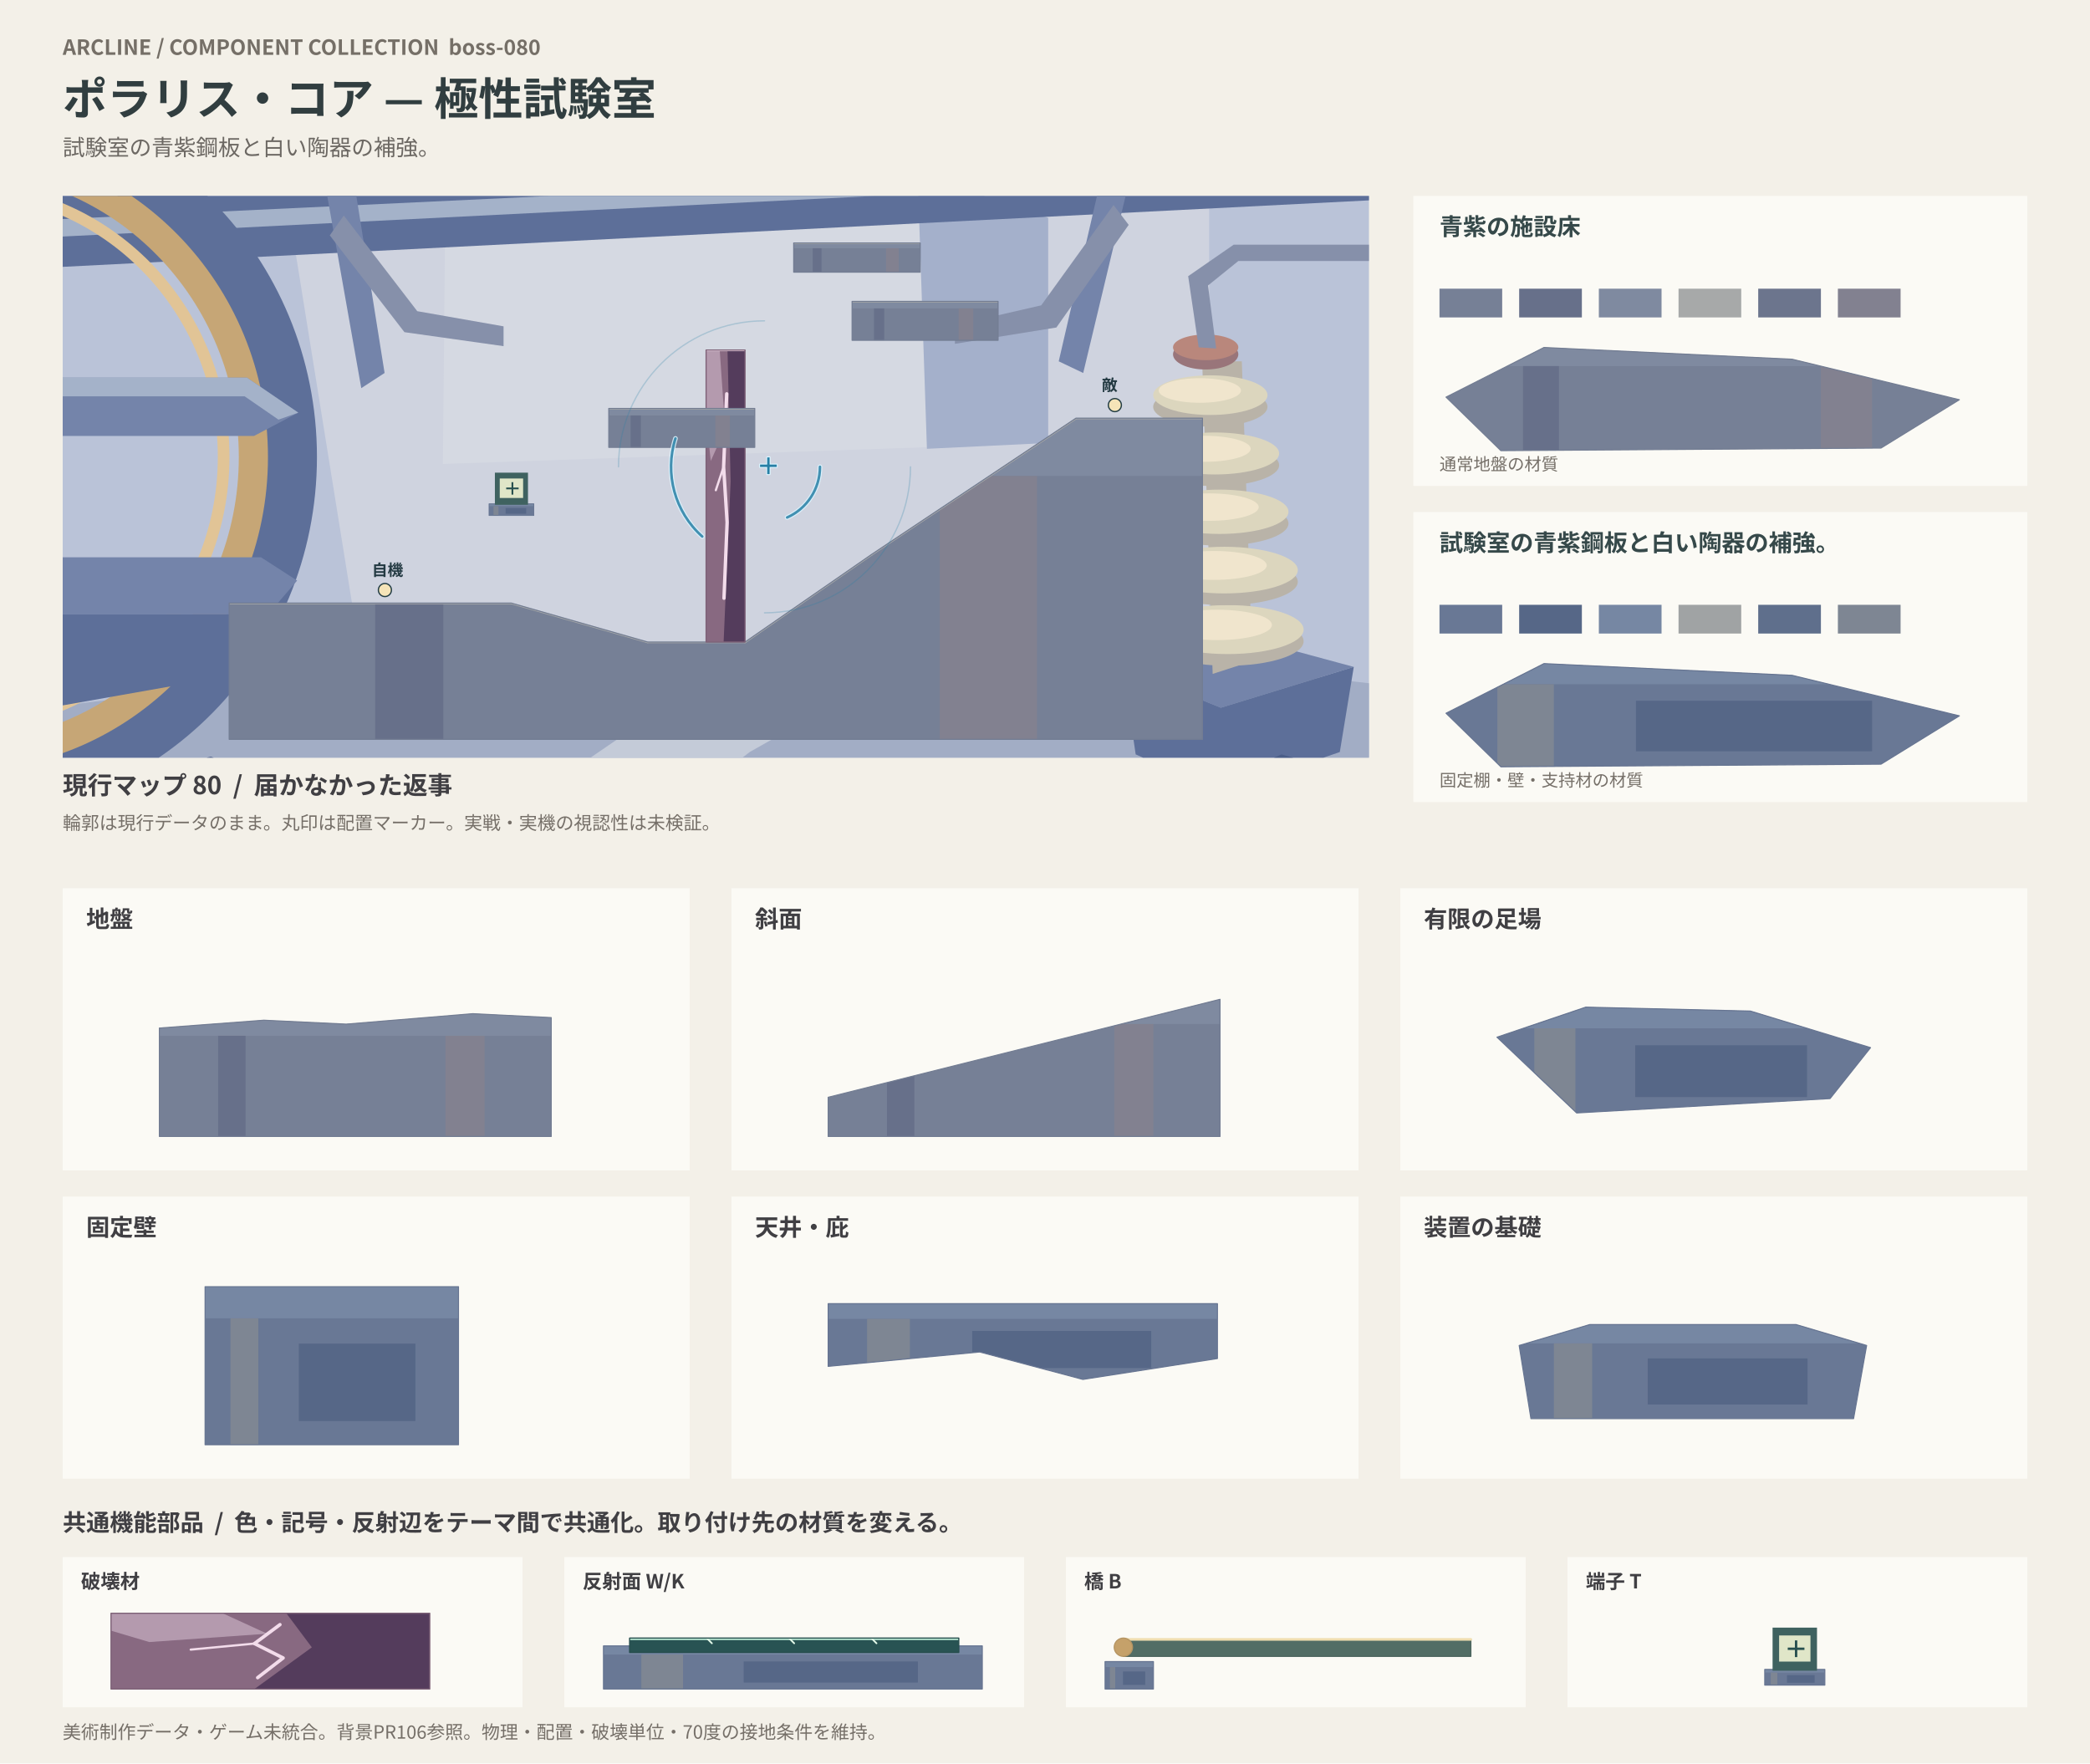
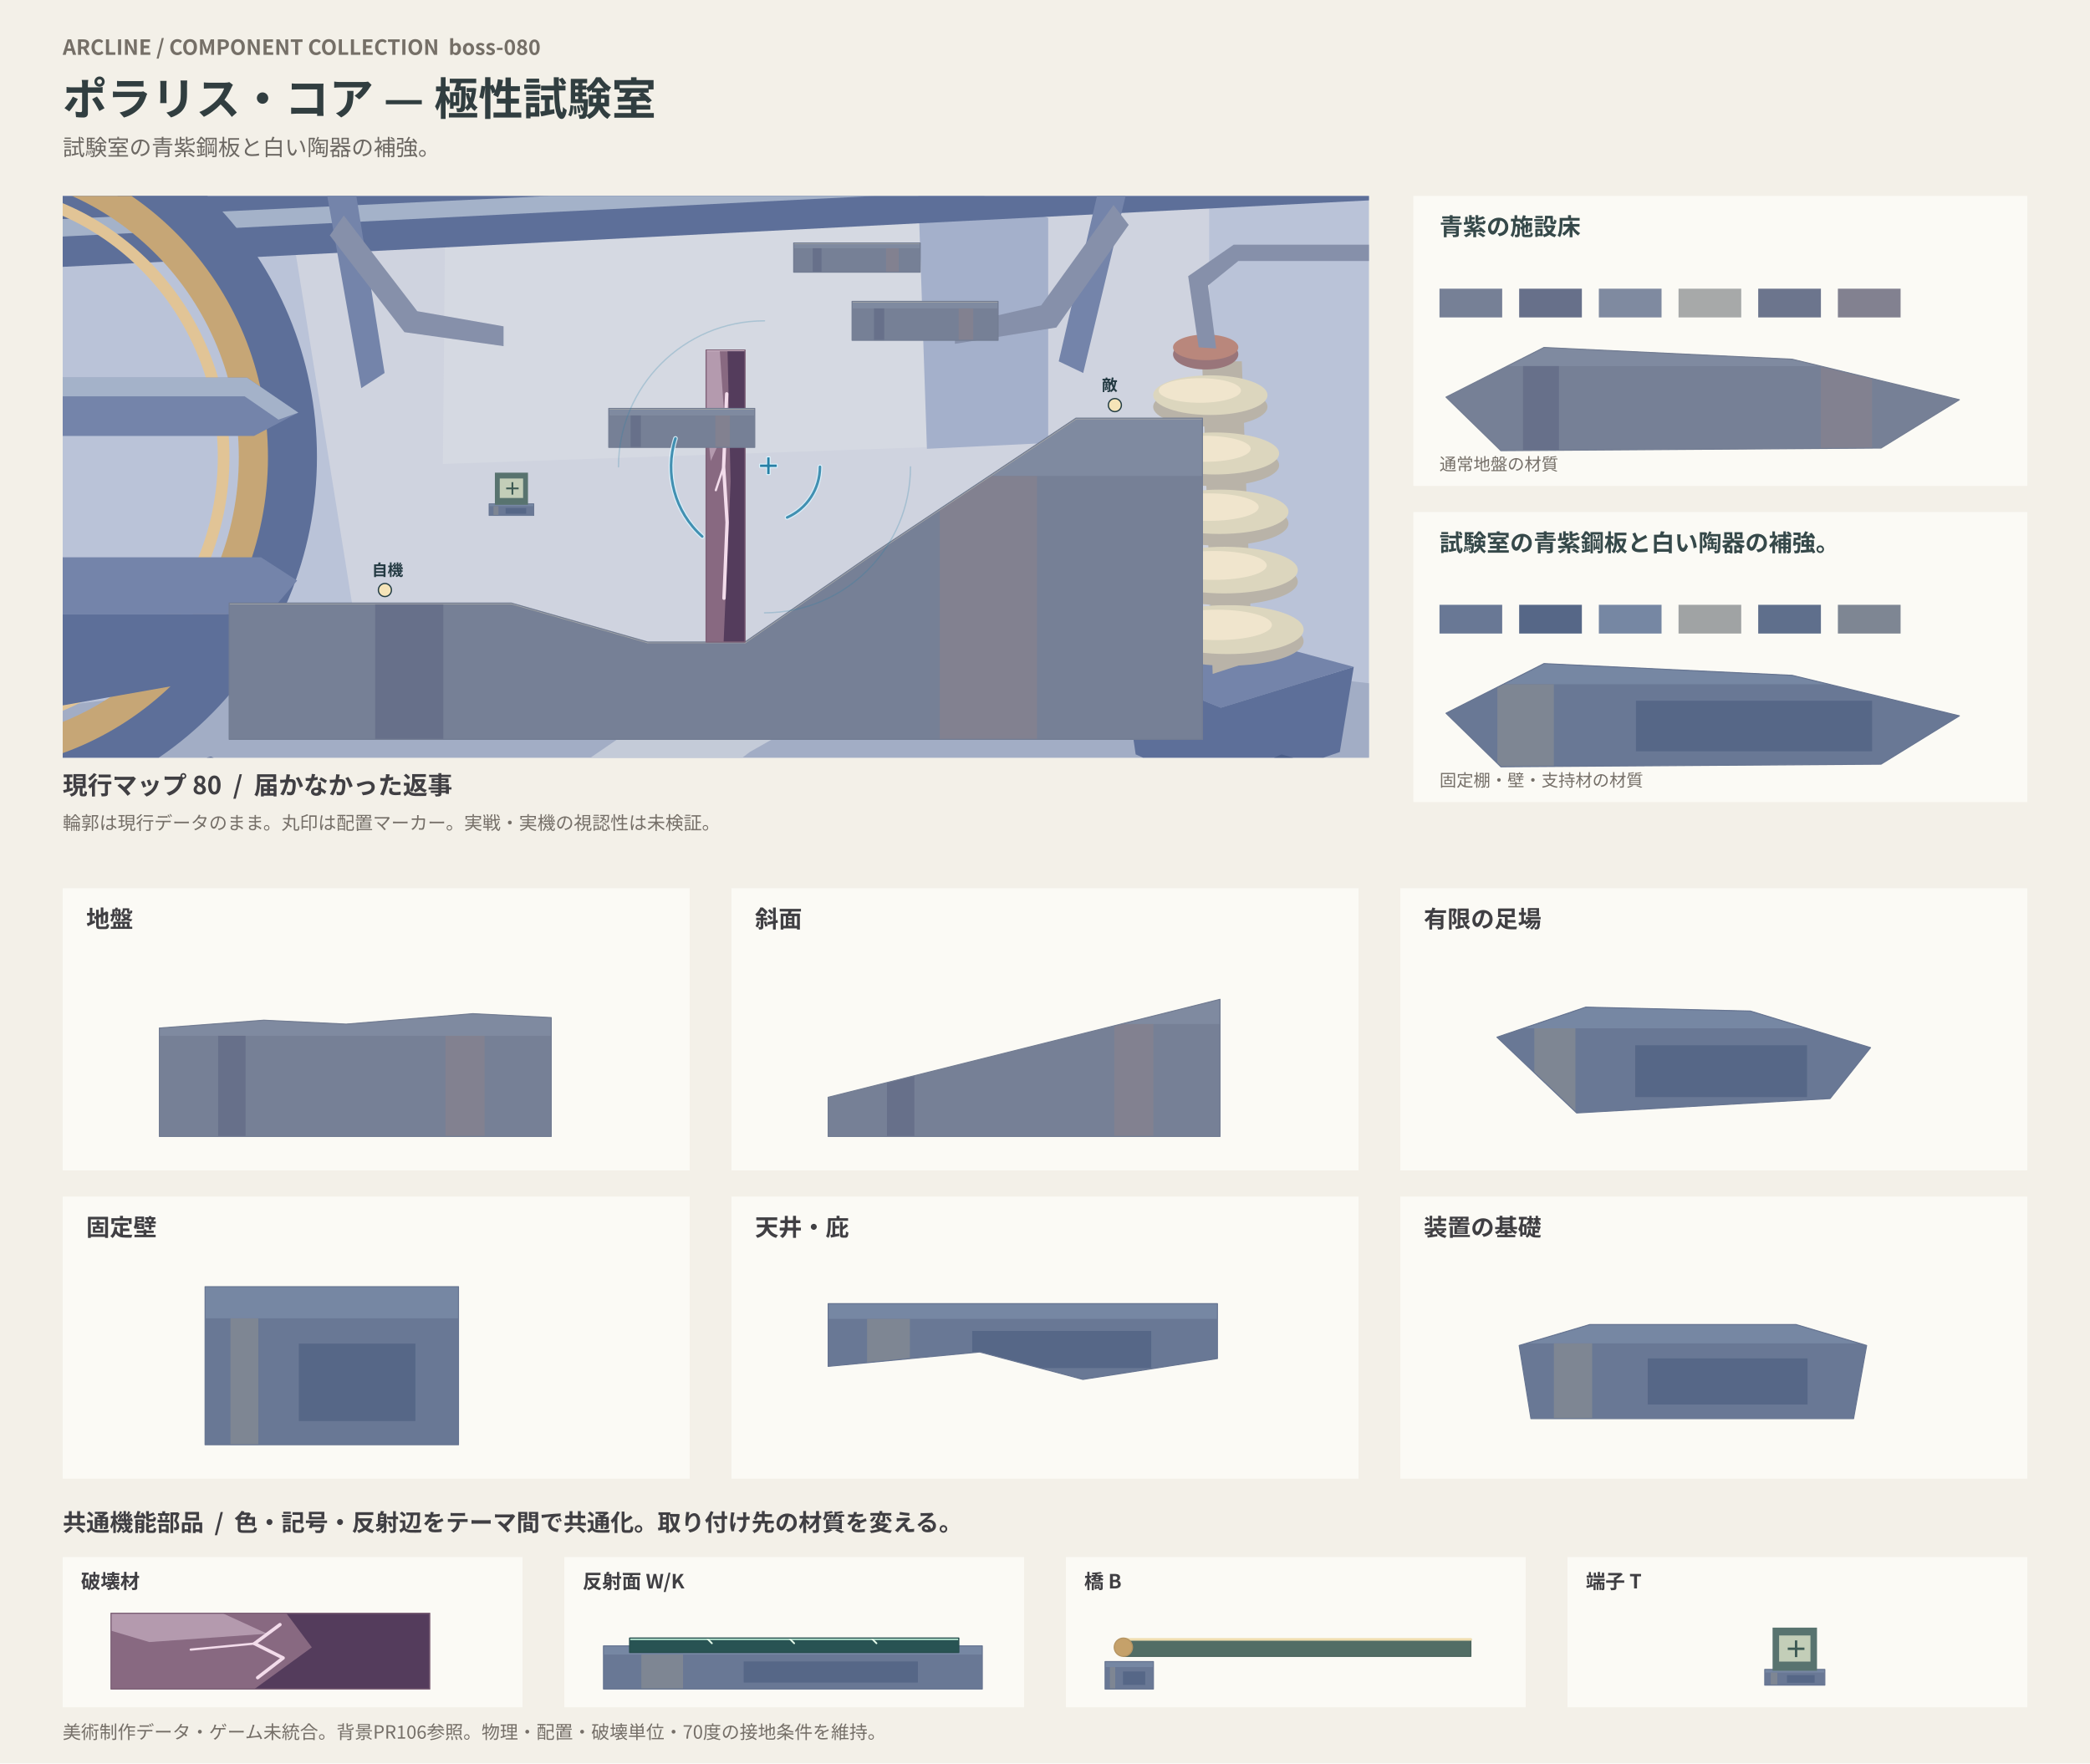
<svg xmlns="http://www.w3.org/2000/svg" width="1600" height="1350" viewBox="0 0 1600 1350">
  <defs>
    <clipPath id="boss_080_clip_1">
      <path d="M0 0 L1000 0 L1000 430 L0 430 Z" />
    </clipPath>
    <clipPath id="boss_080_clip_2">
      <path d="M0 420 L290 420 L430 460 L530 460 L660 370 L870 230 L1000 230 L1000 560 L0 560 Z" />
    </clipPath>
    <clipPath id="boss_080_clip_3">
      <path d="M490 160 L530 160 L530 460 L490 460 Z" />
    </clipPath>
    <clipPath id="boss_080_clip_4">
      <path d="M390 220 L540 220 L540 260 L390 260 Z" />
    </clipPath>
    <clipPath id="boss_080_clip_5">
      <path d="M640 110 L790 110 L790 150 L640 150 Z" />
    </clipPath>
    <clipPath id="boss_080_clip_6">
      <path d="M580 50 L710 50 L710 80 L580 80 Z" />
    </clipPath>
    <clipPath id="boss_080_clip_7">
      <path d="M400 130 L700 130 L700 430 L400 430 Z" />
    </clipPath>
    <clipPath id="boss_080_clip_8">
      <path d="M267 318 L313 318 L313 330 L267 330 Z" />
    </clipPath>
    <clipPath id="boss_080_clip_9">
      <path d="M0 0 L1000 0 L1000 430 L0 430 Z" />
    </clipPath>
    <clipPath id="boss_080_clip_10">
      <path d="M1107 304 L1182 266 L1372 275 L1500 306 L1440 343 L1149 345 Z" />
    </clipPath>
    <clipPath id="boss_080_clip_11">
      <path d="M1107 546 L1182 508 L1372 517 L1500 548 L1440 585 L1149 587 Z" />
    </clipPath>
    <clipPath id="boss_080_clip_12">
      <path d="M0 70 L80 64 L143 67 L240 59 L300 62 L300 153 L0 153 Z" />
    </clipPath>
    <clipPath id="boss_080_clip_13">
      <path d="M0 123 L300 48 L300 153 L0 153 Z" />
    </clipPath>
    <clipPath id="boss_080_clip_14">
      <path d="M0 77 L68 54 L194 57 L286 85 L255 124 L61 135 Z" />
    </clipPath>
    <clipPath id="boss_080_clip_15">
      <path d="M35 32 L229 32 L229 153 L35 153 Z" />
    </clipPath>
    <clipPath id="boss_080_clip_16">
      <path d="M0 45 L298 45 L298 87 L195 103 L116 82 L0 93 Z" />
    </clipPath>
    <clipPath id="boss_080_clip_17">
      <path d="M17 77 L71 61 L229 61 L283 77 L273 133 L26 133 Z" />
    </clipPath>
    <clipPath id="boss_080_clip_18">
      <path d="M85 1235 L329 1235 L329 1293 L85 1293 Z" />
    </clipPath>
    <clipPath id="boss_080_clip_19">
      <path d="M462 1260 L752 1260 L752 1293 L462 1293 Z" />
    </clipPath>
    <clipPath id="boss_080_clip_20">
      <path d="M482 1254 L734 1254 L734 1265 L482 1265 Z" />
    </clipPath>
    <clipPath id="boss_080_clip_21">
      <path d="M846 1272 L883 1272 L883 1293 L846 1293 Z" />
    </clipPath>
    <clipPath id="boss_080_clip_22">
      <path d="M1351 1278 L1397 1278 L1397 1290 L1351 1290 Z" />
    </clipPath>
  </defs>
  <g style="white-space:pre;font-kerning:none;text-autospace:no-autospace" xml:space="preserve" font-family="Noto Sans CJK JP,Arial,sans-serif">
    <path d="M0 0 L1600 0 L1600 1350 L0 1350 Z" fill="#F3F0E8" />
    <text x="48" y="42" font-size="16" font-weight="600" fill="#756F67">ARCLINE / COMPONENT COLLECTION  boss-080</text>
    <text x="48" y="88" font-size="34" font-weight="600" fill="#313E40">ポラリス・コア — 極性試験室</text>
    <text x="48" y="119" font-size="17" font-weight="400" fill="#6C6863">試験室の青紫鋼板と白い陶器の補強。</text>
    <g transform="matrix(1,0,0,1,48,150)">
      <g>
        <g clip-path="url(#boss_080_clip_9)">
          <path d="M0 0 L1000 0 L1000 430 L0 430 Z" fill="#EDEBE3" />
          <g transform="matrix(1,0,0,1,0,0)">
            <g clip-path="url(#boss_080_clip_1)">
              <g transform="matrix(0.8928571,0,0,0.8928571,0.0,-54.64286)">
                <path d="M0 0 h1120 v604 h-1120 Z" fill="#BAC3D8" />
                <path d="M182 0 H983 V477 L752 516 L262 497 Z" fill="#CFD3DF" />
                <path d="M328 74 L733 42 L845 80 V273 L326 291 Z" fill="#D5D9E2" />
                <path d="M733 42 L845 80 V273 L741 278 Z" fill="#A4B0CB" />
                <path d="M0 498 L261 467 L558 493 L836 447 L1120 479 V604 H0 Z" fill="#A2ADC5" />
                <path d="M363 604 L502 509 L674 490 L589 538 L504 604 Z" fill="#C4CBD8" />
                <path d="M0 578 L178 543 L326 568 L407 604 H0 Z" fill="#8595B4" />
                <path d="M0 0 H1120 V65 L0 122 Z" fill="#5D6F99" />
                <path d="M0 81 L1120 28 V40 L0 96 Z" fill="#A4B2C9" />
                <path d="M216 0 H242 L276 213 L256 226 Z" fill="#7484AA" />
                <path d="M901 0 H926 L875 213 L854 203 Z" fill="#7484AA" />
                <path d="M241 78 L304 160 L378 173 V190 L293 178 L229 95 Z" fill="#8690AA" />
                <path d="M901 69 L839 155 L765 172 V188 L852 174 L914 86 Z" fill="#8690AA" />
                <path d="M-392 285 a305 310 0 1 0 610 0 a305 310 0 1 0 -610 0 Z M-344 285 a257 262 0 1 1 514 0 a257 262 0 1 1 -514 0 Z" fill="#5D6F99" />
                <path d="M-350 285 a263 269 0 1 0 526 0 a263 269 0 1 0 -526 0 Z M-325 285 a238 244 0 1 1 476 0 a238 244 0 1 1 -476 0 Z" fill="#C6A676" />
                <path d="M-317 285 a230 235 0 1 0 460 0 a230 235 0 1 0 -460 0 Z M-307 285 a220 225 0 1 1 440 0 a220 225 0 1 1 -440 0 Z" fill="#E1C496" />
                <path d="M0 217 H158 L202 247 L164 267 H0 Z" fill="#7484AA" />
                <path d="M0 217 H158 L202 247 L185 253 L156 233 H0 Z" fill="#A4B2C9" />
                <path d="M0 371 H170 L201 391 L176 420 H0 Z" fill="#7484AA" />
                <path d="M0 420 H176 L187 465 L0 498 Z" fill="#5D6F99" />
                <path d="M909 466 L1022 442 L1107 465 L993 500 Z" fill="#7484AA" />
                <path d="M909 466 L993 500 L1107 465 L1095 538 L993 573 L920 540 Z" fill="#5D6F99" />
                <path d="M977 203 H1011 L1020 460 L986 471 Z" fill="#B9B3A8" />
                <ellipse cx="999" cy="443" rx="65" ry="21" fill="#B9B3A8" />
                <ellipse cx="999" cy="433" rx="65" ry="21" fill="#DCD6BE" />
                <ellipse cx="990" cy="429" rx="46.8" ry="13.02" fill="#F0E5CD" />
                <ellipse cx="996" cy="392" rx="63" ry="20" fill="#B9B3A8" />
                <ellipse cx="996" cy="382" rx="63" ry="20" fill="#DCD6BE" />
                <ellipse cx="987" cy="378" rx="45.36" ry="12.4" fill="#F0E5CD" />
                <ellipse cx="992" cy="342" rx="59" ry="19" fill="#B9B3A8" />
                <ellipse cx="992" cy="332" rx="59" ry="19" fill="#DCD6BE" />
                <ellipse cx="983" cy="328" rx="42.48" ry="11.78" fill="#F0E5CD" />
                <ellipse cx="988" cy="292" rx="55" ry="18" fill="#B9B3A8" />
                <ellipse cx="988" cy="282" rx="55" ry="18" fill="#DCD6BE" />
                <ellipse cx="979" cy="278" rx="39.6" ry="11.16" fill="#F0E5CD" />
                <ellipse cx="984" cy="242" rx="49" ry="17" fill="#B9B3A8" />
                <ellipse cx="984" cy="232" rx="49" ry="17" fill="#DCD6BE" />
                <ellipse cx="975" cy="228" rx="35.28" ry="10.54" fill="#F0E5CD" />
                <ellipse cx="980" cy="197" rx="28" ry="13" fill="#99757A" />
                <ellipse cx="980" cy="191" rx="28" ry="11" fill="#B9877C" />
                <path d="M974 191 L965 130 L1004 103 H1120 V117 H1008 L982 138 L989 192 Z" fill="#8690AA" />
                <path d="M0 604 V570 L127 542 L229 575 L260 604 Z" fill="#4B5E88" />
                <path d="M1120 561 L1045 540 L969 574 L943 604 H1120 Z" fill="#4B5E88" />
              </g>
            </g>
          </g>
          <g transform="matrix(0.745098,0,0,0.745098,127.451,-1.254902)">
            <g>
              <g>
                <g clip-path="url(#boss_080_clip_2)">
                  <path d="M0 420 L290 420 L430 460 L530 460 L660 370 L870 230 L1000 230 L1000 560 L0 560 Z" fill="#768096" />
                  <path d="M0 230 L1000 230 L1000 289.4 L0 289.4 Z" fill="#7F8AA0" />
                  <path d="M150.0 289.4 L220.0 289.4 L220.0 560 L150.0 560 Z" fill="#67708A" />
                  <path d="M730.0 289.4 L830.0 289.4 L830.0 560 L730.0 560 Z" fill="#828190" />
                  <path d="M0 420 L290 420" fill="none" stroke="#A7A9A9" stroke-width="1.8" stroke-linejoin="round" stroke-linecap="round" vector-effect="non-scaling-stroke" />
                  <path d="M290 420 L430 460" fill="none" stroke="#A7A9A9" stroke-width="1.8" stroke-linejoin="round" stroke-linecap="round" vector-effect="non-scaling-stroke" />
                  <path d="M430 460 L530 460" fill="none" stroke="#A7A9A9" stroke-width="1.8" stroke-linejoin="round" stroke-linecap="round" vector-effect="non-scaling-stroke" />
                  <path d="M530 460 L660 370" fill="none" stroke="#A7A9A9" stroke-width="1.8" stroke-linejoin="round" stroke-linecap="round" vector-effect="non-scaling-stroke" />
                  <path d="M660 370 L870 230" fill="none" stroke="#A7A9A9" stroke-width="1.8" stroke-linejoin="round" stroke-linecap="round" vector-effect="non-scaling-stroke" />
                  <path d="M870 230 L1000 230" fill="none" stroke="#A7A9A9" stroke-width="1.8" stroke-linejoin="round" stroke-linecap="round" vector-effect="non-scaling-stroke" />
                </g>
              </g>
              <path d="M0 420 L290 420 L430 460 L530 460 L660 370 L870 230 L1000 230 L1000 560 L0 560 Z" fill="none" stroke="#727C92" stroke-width="0.8" stroke-linejoin="round" stroke-linecap="round" vector-effect="non-scaling-stroke" />
            </g>
            <g>
              <g>
                <g clip-path="url(#boss_080_clip_3)">
                  <path d="M490 160 L530 160 L530 460 L490 460 Z" fill="#886981" />
                  <path d="M512.0 160 L530 160 L530 460 L508.0 460 L515.2 295.0 Z" fill="#543C5C" />
                  <path d="M490 160 L504.0 160 L509.6 241.0 L494.8 274.0 L490 229.0 Z" fill="#B49AAE" />
                  <path d="M511.2 205.0 L508.0 280.0 L511.6 337.0 L508.4 415.0" fill="none" stroke="#F3DCEB" stroke-width="2.6" stroke-linejoin="round" stroke-linecap="round" vector-effect="non-scaling-stroke" />
                  <path d="M508.0 280.0 L500.0 304.0" fill="none" stroke="#F3DCEB" stroke-width="1.7" stroke-linejoin="round" stroke-linecap="round" vector-effect="non-scaling-stroke" />
                  <path d="M490 160 L530 160" fill="none" stroke="#F3DCEB" stroke-width="1.8" stroke-linejoin="round" stroke-linecap="round" vector-effect="non-scaling-stroke" />
                </g>
              </g>
              <path d="M490 160 L530 160 L530 460 L490 460 Z" fill="none" stroke="#7D6177" stroke-width="0.9" stroke-linejoin="round" stroke-linecap="round" vector-effect="non-scaling-stroke" />
            </g>
            <g>
              <g>
                <g clip-path="url(#boss_080_clip_4)">
                  <path d="M390 220 L540 220 L540 260 L390 260 Z" fill="#768096" />
                  <path d="M390 220 L540 220 L540 227.2 L390 227.2 Z" fill="#7F8AA0" />
                  <path d="M412.5 227.2 L423.0 227.2 L423.0 260 L412.5 260 Z" fill="#67708A" />
                  <path d="M499.5 227.2 L514.5 227.2 L514.5 260 L499.5 260 Z" fill="#828190" />
                  <path d="M390 220 L540 220" fill="none" stroke="#A7A9A9" stroke-width="1.8" stroke-linejoin="round" stroke-linecap="round" vector-effect="non-scaling-stroke" />
                </g>
              </g>
              <path d="M390 220 L540 220 L540 260 L390 260 Z" fill="none" stroke="#727C92" stroke-width="0.8" stroke-linejoin="round" stroke-linecap="round" vector-effect="non-scaling-stroke" />
            </g>
            <g>
              <g>
                <g clip-path="url(#boss_080_clip_5)">
                  <path d="M640 110 L790 110 L790 150 L640 150 Z" fill="#768096" />
                  <path d="M640 110 L790 110 L790 117.2 L640 117.2 Z" fill="#7F8AA0" />
                  <path d="M662.5 117.2 L673.0 117.2 L673.0 150 L662.5 150 Z" fill="#67708A" />
                  <path d="M749.5 117.2 L764.5 117.2 L764.5 150 L749.5 150 Z" fill="#828190" />
                  <path d="M640 110 L790 110" fill="none" stroke="#A7A9A9" stroke-width="1.8" stroke-linejoin="round" stroke-linecap="round" vector-effect="non-scaling-stroke" />
                </g>
              </g>
              <path d="M640 110 L790 110 L790 150 L640 150 Z" fill="none" stroke="#727C92" stroke-width="0.8" stroke-linejoin="round" stroke-linecap="round" vector-effect="non-scaling-stroke" />
            </g>
            <g>
              <g>
                <g clip-path="url(#boss_080_clip_6)">
                  <path d="M580 50 L710 50 L710 80 L580 80 Z" fill="#768096" />
                  <path d="M580 50 L710 50 L710 55.4 L580 55.4 Z" fill="#7F8AA0" />
                  <path d="M599.5 55.4 L608.6 55.4 L608.6 80 L599.5 80 Z" fill="#67708A" />
                  <path d="M674.9 55.4 L687.9 55.4 L687.9 80 L674.9 80 Z" fill="#828190" />
                  <path d="M580 50 L710 50" fill="none" stroke="#A7A9A9" stroke-width="1.8" stroke-linejoin="round" stroke-linecap="round" vector-effect="non-scaling-stroke" />
                </g>
              </g>
              <path d="M580 50 L710 50 L710 80 L580 80 Z" fill="none" stroke="#727C92" stroke-width="0.8" stroke-linejoin="round" stroke-linecap="round" vector-effect="non-scaling-stroke" />
            </g>
            <g>
              <g>
                <g clip-path="url(#boss_080_clip_7)">
                  <path d="M607.0 280.0 A57.0 57.0 0 0 1 573.284 332.028" fill="none" opacity="0.85" stroke="#DDF5FF" stroke-width="3.6" stroke-linejoin="round" stroke-linecap="round" vector-effect="non-scaling-stroke" />
                  <path d="M607.0 280.0 A57.0 57.0 0 0 1 573.284 332.028" fill="none" opacity="0.85" stroke="#277FA5" stroke-width="2" stroke-linejoin="round" stroke-linecap="round" vector-effect="non-scaling-stroke" />
                  <path d="M486.038 351.588 A96.0 96.0 0 0 1 458.529 250.86" fill="none" opacity="0.85" stroke="#DDF5FF" stroke-width="3.6" stroke-linejoin="round" stroke-linecap="round" vector-effect="non-scaling-stroke" />
                  <path d="M486.038 351.588 A96.0 96.0 0 0 1 458.529 250.86" fill="none" opacity="0.85" stroke="#277FA5" stroke-width="2" stroke-linejoin="round" stroke-linecap="round" vector-effect="non-scaling-stroke" />
                </g>
              </g>
              <path d="M400 280 A150 150 0 0 1 550 130 M550 430 A150 150 0 0 0 700 280" fill="none" opacity="0.25" stroke="#277FA5" stroke-width="1.0" stroke-linejoin="round" stroke-linecap="round" vector-effect="non-scaling-stroke" />
              <text x="541.947" y="288.053" font-size="24.158" font-weight="700" fill="#277FA5" stroke="#DDF5FF" stroke-width="2" stroke-linejoin="round" paint-order="stroke fill" vector-effect="non-scaling-stroke">＋</text>
            </g>
            <g>
              <g>
                <g>
                  <g clip-path="url(#boss_080_clip_8)">
                    <path d="M267 318 L313 318 L313 330 L267 330 Z" fill="#697895" />
                    <path d="M267 318 L313 318 L313 320.4 L267 320.4 Z" fill="#7687A3" />
                    <path d="M271.6 320.4 L276.66 320.4 L276.66 330 L271.6 330 Z" fill="#7E8693" />
                    <path d="M284.02 322.32 L305.18 322.32 L305.18 328.2 L284.02 328.2 Z" fill="#566787" />
                  </g>
                </g>
                <path d="M267 318 L313 318 L313 330 L267 330 Z" fill="none" stroke="#667491" stroke-width="0.8" stroke-linejoin="round" stroke-linecap="round" />
              </g>
-               <path d="M273 286 L307 286 L307 319 L273 319 Z" fill="#3F6260" />
-               <path d="M278 292 L302 292 L302 312 L278 312 Z" fill="#E0E6C8" />
-               <text x="282" y="309" font-size="18" font-weight="600" fill="#28504F">＋</text>
+               <path d="M273 286 L307 286 L307 319 L273 319 Z" fill="#58736F" />
+               <path d="M278 292 L302 292 L302 312 L278 312 Z" fill="#C3CEB8" />
+               <text x="282" y="309" font-size="18" font-weight="600" fill="#3D5A54">＋</text>
            </g>
            <ellipse cx="160" cy="406.579" rx="6.711" ry="6.711" fill="#F5E4B8" stroke="#233D44" stroke-width="1.3" stroke-linejoin="round" stroke-linecap="round" />
            <text x="146.579" y="391.816" font-size="16.105" font-weight="600" fill="#243A43">自機</text>
            <ellipse cx="910" cy="216.579" rx="6.711" ry="6.711" fill="#F5E4B8" stroke="#233D44" stroke-width="1.3" stroke-linejoin="round" stroke-linecap="round" />
            <text x="896.579" y="201.816" font-size="16.105" font-weight="600" fill="#243A43">敵</text>
          </g>
        </g>
      </g>
    </g>
    <text x="48" y="608" font-size="19" font-weight="600" fill="#403F43">現行マップ 80  /  届かなかった返事</text>
    <text x="48" y="635" font-size="14" font-weight="400" fill="#756F68">輪郭は現行データのまま。丸印は配置マーカー。実戦・実機の視認性は未検証。</text>
    <path d="M1082 150 L1552 150 L1552 372 L1082 372 Z" fill="#FBFAF5" />
    <text x="1102" y="180.0" font-size="18" font-weight="600" fill="#36494A">青紫の施設床</text>
    <path d="M1102 221 L1150 221 L1150 243 L1102 243 Z" fill="#768096" />
    <path d="M1163 221 L1211 221 L1211 243 L1163 243 Z" fill="#67708A" />
    <path d="M1224 221 L1272 221 L1272 243 L1224 243 Z" fill="#7F8AA0" />
    <path d="M1285 221 L1333 221 L1333 243 L1285 243 Z" fill="#A7A9A9" />
    <path d="M1346 221 L1394 221 L1394 243 L1346 243 Z" fill="#6C758D" />
    <path d="M1407 221 L1455 221 L1455 243 L1407 243 Z" fill="#828190" />
    <g>
      <g>
        <g clip-path="url(#boss_080_clip_10)">
          <path d="M1107 304 L1182 266 L1372 275 L1500 306 L1440 343 L1149 345 Z" fill="#768096" />
          <path d="M1107 266 L1500 266 L1500 280.22 L1107 280.22 Z" fill="#7F8AA0" />
          <path d="M1165.95 280.22 L1193.46 280.22 L1193.46 345 L1165.95 345 Z" fill="#67708A" />
          <path d="M1393.89 280.22 L1433.19 280.22 L1433.19 345 L1393.89 345 Z" fill="#828190" />
        </g>
      </g>
      <path d="M1107 304 L1182 266 L1372 275 L1500 306 L1440 343 L1149 345 Z" fill="none" stroke="#727C92" stroke-width="0.8" stroke-linejoin="round" stroke-linecap="round" />
    </g>
    <text x="1102" y="360" font-size="13" font-weight="400" fill="#756F68">通常地盤の材質</text>
    <path d="M1082 392 L1552 392 L1552 614 L1082 614 Z" fill="#FBFAF5" />
    <text x="1102" y="422.0" font-size="18" font-weight="600" fill="#36494A">試験室の青紫鋼板と白い陶器の補強。</text>
    <path d="M1102 463 L1150 463 L1150 485 L1102 485 Z" fill="#697895" />
    <path d="M1163 463 L1211 463 L1211 485 L1163 485 Z" fill="#566787" />
    <path d="M1224 463 L1272 463 L1272 485 L1224 485 Z" fill="#7687A3" />
    <path d="M1285 463 L1333 463 L1333 485 L1285 485 Z" fill="#A0A3A4" />
    <path d="M1346 463 L1394 463 L1394 485 L1346 485 Z" fill="#5F6F8C" />
    <path d="M1407 463 L1455 463 L1455 485 L1407 485 Z" fill="#7E8693" />
    <g>
      <g>
        <g clip-path="url(#boss_080_clip_11)">
          <path d="M1107 546 L1182 508 L1372 517 L1500 548 L1440 585 L1149 587 Z" fill="#697895" />
          <path d="M1107 508 L1500 508 L1500 523.8 L1107 523.8 Z" fill="#7687A3" />
          <path d="M1146.3 523.8 L1189.53 523.8 L1189.53 587 L1146.3 587 Z" fill="#7E8693" />
          <path d="M1252.41 536.44 L1433.19 536.44 L1433.19 575.15 L1252.41 575.15 Z" fill="#566787" />
        </g>
      </g>
      <path d="M1107 546 L1182 508 L1372 517 L1500 548 L1440 585 L1149 587 Z" fill="none" stroke="#667491" stroke-width="0.8" stroke-linejoin="round" stroke-linecap="round" />
    </g>
    <text x="1102" y="602" font-size="13" font-weight="400" fill="#756F68">固定棚・壁・支持材の材質</text>
    <path d="M48 680 L528 680 L528 896 L48 896 Z" fill="#FBFAF5" />
    <text x="66" y="710" font-size="18" font-weight="600" fill="#403F43">地盤</text>
    <g transform="matrix(1,0,0,1,122,717)">
      <g>
        <g>
          <g clip-path="url(#boss_080_clip_12)">
            <path d="M0 70 L80 64 L143 67 L240 59 L300 62 L300 153 L0 153 Z" fill="#768096" />
            <path d="M0 59 L300 59 L300 75.92 L0 75.92 Z" fill="#7F8AA0" />
            <path d="M45.0 75.92 L66.0 75.92 L66.0 153 L45.0 153 Z" fill="#67708A" />
            <path d="M219.0 75.92 L249.0 75.92 L249.0 153 L219.0 153 Z" fill="#828190" />
          </g>
        </g>
        <path d="M0 70 L80 64 L143 67 L240 59 L300 62 L300 153 L0 153 Z" fill="none" stroke="#727C92" stroke-width="0.8" stroke-linejoin="round" stroke-linecap="round" />
      </g>
    </g>
    <path d="M560 680 L1040 680 L1040 896 L560 896 Z" fill="#FBFAF5" />
    <text x="578" y="710" font-size="18" font-weight="600" fill="#403F43">斜面</text>
    <g transform="matrix(1,0,0,1,634,717)">
      <g>
        <g>
          <g clip-path="url(#boss_080_clip_13)">
            <path d="M0 123 L300 48 L300 153 L0 153 Z" fill="#768096" />
            <path d="M0 48 L300 48 L300 66.9 L0 66.9 Z" fill="#7F8AA0" />
            <path d="M45.0 66.9 L66.0 66.9 L66.0 153 L45.0 153 Z" fill="#67708A" />
            <path d="M219.0 66.9 L249.0 66.9 L249.0 153 L219.0 153 Z" fill="#828190" />
          </g>
        </g>
        <path d="M0 123 L300 48 L300 153 L0 153 Z" fill="none" stroke="#727C92" stroke-width="0.8" stroke-linejoin="round" stroke-linecap="round" />
      </g>
    </g>
    <path d="M1072 680 L1552 680 L1552 896 L1072 896 Z" fill="#FBFAF5" />
    <text x="1090" y="710" font-size="18" font-weight="600" fill="#403F43">有限の足場</text>
    <g transform="matrix(1,0,0,1,1146,717)">
      <g>
        <g>
          <g clip-path="url(#boss_080_clip_14)">
            <path d="M0 77 L68 54 L194 57 L286 85 L255 124 L61 135 Z" fill="#697895" />
            <path d="M0 54 L286 54 L286 70.2 L0 70.2 Z" fill="#7687A3" />
            <path d="M28.6 70.2 L60.06 70.2 L60.06 135 L28.6 135 Z" fill="#7E8693" />
            <path d="M105.82 83.16 L237.38 83.16 L237.38 122.85 L105.82 122.85 Z" fill="#566787" />
          </g>
        </g>
        <path d="M0 77 L68 54 L194 57 L286 85 L255 124 L61 135 Z" fill="none" stroke="#667491" stroke-width="0.8" stroke-linejoin="round" stroke-linecap="round" />
      </g>
    </g>
    <path d="M48 916 L528 916 L528 1132 L48 1132 Z" fill="#FBFAF5" />
    <text x="66" y="946" font-size="18" font-weight="600" fill="#403F43">固定壁</text>
    <g transform="matrix(1,0,0,1,122,953)">
      <g>
        <g>
          <g clip-path="url(#boss_080_clip_15)">
            <path d="M35 32 L229 32 L229 153 L35 153 Z" fill="#697895" />
            <path d="M35 32 L229 32 L229 56.2 L35 56.2 Z" fill="#7687A3" />
            <path d="M54.4 56.2 L75.74 56.2 L75.74 153 L54.4 153 Z" fill="#7E8693" />
            <path d="M106.78 75.56 L196.02 75.56 L196.02 134.85 L106.78 134.85 Z" fill="#566787" />
          </g>
        </g>
        <path d="M35 32 L229 32 L229 153 L35 153 Z" fill="none" stroke="#667491" stroke-width="0.8" stroke-linejoin="round" stroke-linecap="round" />
      </g>
    </g>
    <path d="M560 916 L1040 916 L1040 1132 L560 1132 Z" fill="#FBFAF5" />
    <text x="578" y="946" font-size="18" font-weight="600" fill="#403F43">天井・庇</text>
    <g transform="matrix(1,0,0,1,634,953)">
      <g>
        <g>
          <g clip-path="url(#boss_080_clip_16)">
            <path d="M0 45 L298 45 L298 87 L195 103 L116 82 L0 93 Z" fill="#697895" />
            <path d="M0 45 L298 45 L298 56.6 L0 56.6 Z" fill="#7687A3" />
            <path d="M29.8 56.6 L62.58 56.6 L62.58 103 L29.8 103 Z" fill="#7E8693" />
            <path d="M110.26 65.88 L247.34 65.88 L247.34 94.3 L110.26 94.3 Z" fill="#566787" />
          </g>
        </g>
        <path d="M0 45 L298 45 L298 87 L195 103 L116 82 L0 93 Z" fill="none" stroke="#667491" stroke-width="0.8" stroke-linejoin="round" stroke-linecap="round" />
      </g>
    </g>
    <path d="M1072 916 L1552 916 L1552 1132 L1072 1132 Z" fill="#FBFAF5" />
    <text x="1090" y="946" font-size="18" font-weight="600" fill="#403F43">装置の基礎</text>
    <g transform="matrix(1,0,0,1,1146,953)">
      <g>
        <g>
          <g clip-path="url(#boss_080_clip_17)">
            <path d="M17 77 L71 61 L229 61 L283 77 L273 133 L26 133 Z" fill="#697895" />
            <path d="M17 61 L283 61 L283 75.4 L17 75.4 Z" fill="#7687A3" />
            <path d="M43.6 75.4 L72.86 75.4 L72.86 133 L43.6 133 Z" fill="#7E8693" />
            <path d="M115.42 86.92 L237.78 86.92 L237.78 122.2 L115.42 122.2 Z" fill="#566787" />
          </g>
        </g>
        <path d="M17 77 L71 61 L229 61 L283 77 L273 133 L26 133 Z" fill="none" stroke="#667491" stroke-width="0.8" stroke-linejoin="round" stroke-linecap="round" />
      </g>
    </g>
    <text x="48" y="1172" font-size="18" font-weight="600" fill="#403F43">共通機能部品  /  色・記号・反射辺をテーマ間で共通化。取り付け先の材質を変える。</text>
    <path d="M48 1192 L400 1192 L400 1307 L48 1307 Z" fill="#FBFAF5" />
    <text x="62" y="1216" font-size="15" font-weight="600" fill="#403F43">破壊材</text>
    <g>
      <g>
        <g clip-path="url(#boss_080_clip_18)">
          <path d="M85 1235 L329 1235 L329 1293 L85 1293 Z" fill="#886981" />
          <path d="M219.2 1235 L329 1235 L329 1293 L194.8 1293 L238.72 1261.1 Z" fill="#543C5C" />
          <path d="M85 1235 L170.4 1235 L204.56 1250.66 L114.28 1257.04 L85 1248.34 Z" fill="#B49AAE" />
          <path d="M214.32 1243.7 L194.8 1258.2 L216.76 1269.22 L197.24 1284.3" fill="none" stroke="#F3DCEB" stroke-width="2.6" stroke-linejoin="round" stroke-linecap="round" />
          <path d="M194.8 1258.2 L146.0 1262.84" fill="none" stroke="#F3DCEB" stroke-width="1.7" stroke-linejoin="round" stroke-linecap="round" />
        </g>
      </g>
      <path d="M85 1235 L329 1235 L329 1293 L85 1293 Z" fill="none" stroke="#7D6177" stroke-width="0.9" stroke-linejoin="round" stroke-linecap="round" />
    </g>
    <path d="M432 1192 L784 1192 L784 1307 L432 1307 Z" fill="#FBFAF5" />
    <text x="446" y="1216" font-size="15" font-weight="600" fill="#403F43">反射面 W/K</text>
    <g>
      <g>
        <g clip-path="url(#boss_080_clip_19)">
          <path d="M462 1260 L752 1260 L752 1293 L462 1293 Z" fill="#697895" />
          <path d="M462 1260 L752 1260 L752 1266.6 L462 1266.6 Z" fill="#7687A3" />
          <path d="M491.0 1266.6 L522.9 1266.6 L522.9 1293 L491.0 1293 Z" fill="#7E8693" />
          <path d="M569.3 1271.88 L702.7 1271.88 L702.7 1288.05 L569.3 1288.05 Z" fill="#566787" />
        </g>
      </g>
      <path d="M462 1260 L752 1260 L752 1293 L462 1293 Z" fill="none" stroke="#667491" stroke-width="0.8" stroke-linejoin="round" stroke-linecap="round" />
    </g>
    <g>
      <g>
        <g clip-path="url(#boss_080_clip_20)">
          <path d="M482 1254 L734 1254 L734 1265 L482 1265 Z" fill="#285353" />
          <path d="M482 1254 L734 1254" fill="none" stroke="#C0F0DA" stroke-width="3" stroke-linejoin="round" stroke-linecap="round" />
          <path d="M541.0 1254.0 L545.0 1258.0" fill="none" stroke="#E4FAEA" stroke-width="1.3" stroke-linejoin="round" stroke-linecap="round" />
          <path d="M604.0 1254.0 L608.0 1258.0" fill="none" stroke="#E4FAEA" stroke-width="1.3" stroke-linejoin="round" stroke-linecap="round" />
          <path d="M667.0 1254.0 L671.0 1258.0" fill="none" stroke="#E4FAEA" stroke-width="1.3" stroke-linejoin="round" stroke-linecap="round" />
        </g>
      </g>
      <path d="M482 1254 L734 1254 L734 1265 L482 1265 Z" fill="none" stroke="#254C4C" stroke-width="0.9" stroke-linejoin="round" stroke-linecap="round" />
    </g>
    <path d="M816 1192 L1168 1192 L1168 1307 L816 1307 Z" fill="#FBFAF5" />
    <text x="830" y="1216" font-size="15" font-weight="600" fill="#403F43">橋 B</text>
    <g>
      <g>
        <g clip-path="url(#boss_080_clip_21)">
          <path d="M846 1272 L883 1272 L883 1293 L846 1293 Z" fill="#697895" />
          <path d="M846 1272 L883 1272 L883 1276.2 L846 1276.2 Z" fill="#7687A3" />
          <path d="M849.7 1276.2 L853.77 1276.2 L853.77 1293 L849.7 1293 Z" fill="#7E8693" />
          <path d="M859.69 1279.56 L876.71 1279.56 L876.71 1289.85 L859.69 1289.85 Z" fill="#566787" />
        </g>
      </g>
      <path d="M846 1272 L883 1272 L883 1293 L846 1293 Z" fill="none" stroke="#667491" stroke-width="0.8" stroke-linejoin="round" stroke-linecap="round" />
    </g>
    <g>
      <path d="M860 1255 L1126 1255 L1126 1268 L860 1268 Z" fill="#526D65" stroke="#4B645D" stroke-width="0.9" stroke-linejoin="round" stroke-linecap="round" />
      <path d="M860 1255 L1126 1255" fill="none" stroke="#F0DEB0" stroke-width="2" stroke-linejoin="round" stroke-linecap="round" />
      <ellipse cx="860" cy="1261" rx="7" ry="7" fill="#C5A16A" stroke="#B59462" stroke-width="0.9" stroke-linejoin="round" stroke-linecap="round" />
    </g>
    <path d="M1200 1192 L1552 1192 L1552 1307 L1200 1307 Z" fill="#FBFAF5" />
    <text x="1214" y="1216" font-size="15" font-weight="600" fill="#403F43">端子 T</text>
    <g>
      <g>
        <g>
          <g clip-path="url(#boss_080_clip_22)">
            <path d="M1351 1278 L1397 1278 L1397 1290 L1351 1290 Z" fill="#697895" />
            <path d="M1351 1278 L1397 1278 L1397 1280.4 L1351 1280.4 Z" fill="#7687A3" />
            <path d="M1355.6 1280.4 L1360.66 1280.4 L1360.66 1290 L1355.6 1290 Z" fill="#7E8693" />
            <path d="M1368.02 1282.32 L1389.18 1282.32 L1389.18 1288.2 L1368.02 1288.2 Z" fill="#566787" />
          </g>
        </g>
        <path d="M1351 1278 L1397 1278 L1397 1290 L1351 1290 Z" fill="none" stroke="#667491" stroke-width="0.8" stroke-linejoin="round" stroke-linecap="round" />
      </g>
-       <path d="M1357 1246 L1391 1246 L1391 1279 L1357 1279 Z" fill="#3F6260" />
-       <path d="M1362 1252 L1386 1252 L1386 1272 L1362 1272 Z" fill="#E0E6C8" />
-       <text x="1366" y="1269" font-size="18" font-weight="600" fill="#28504F">＋</text>
+       <path d="M1357 1246 L1391 1246 L1391 1279 L1357 1279 Z" fill="#58736F" />
+       <path d="M1362 1252 L1386 1252 L1386 1272 L1362 1272 Z" fill="#C3CEB8" />
+       <text x="1366" y="1269" font-size="18" font-weight="600" fill="#3D5A54">＋</text>
    </g>
    <text x="48" y="1331" font-size="14" font-weight="400" fill="#756F68">美術制作データ・ゲーム未統合。背景PR106参照。物理・配置・破壊単位・70度の接地条件を維持。</text>
  </g>
</svg>
